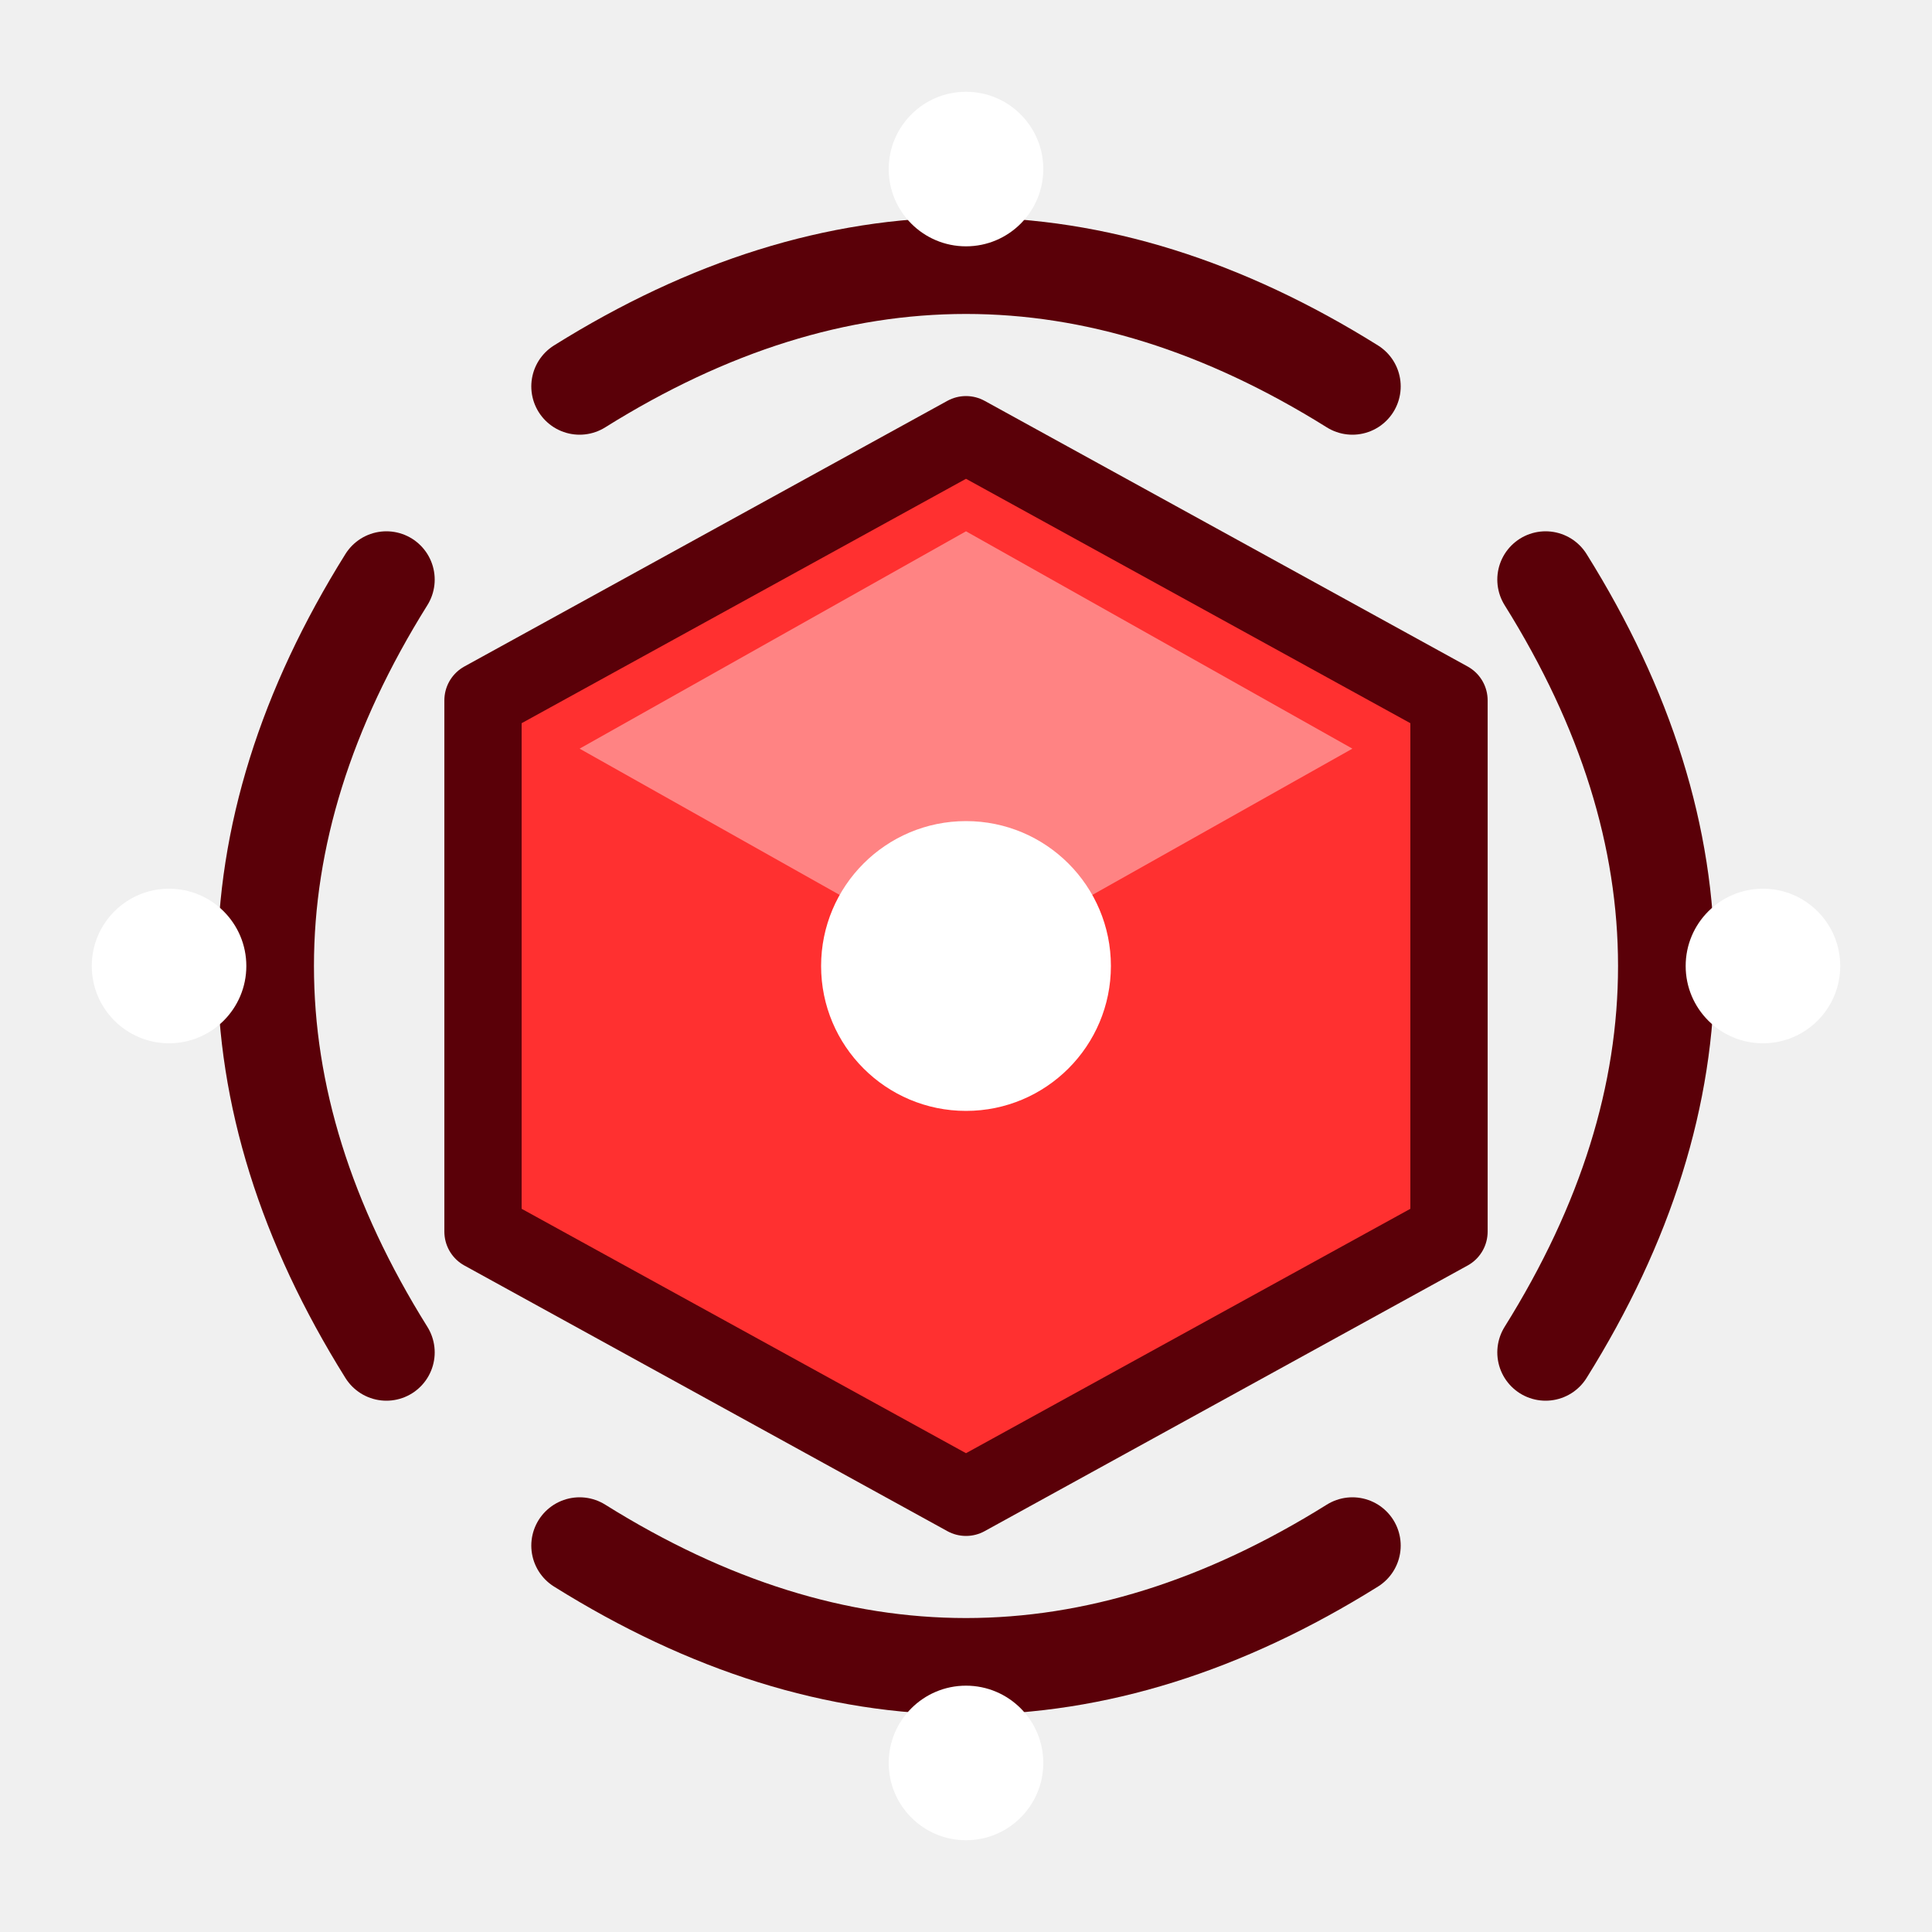
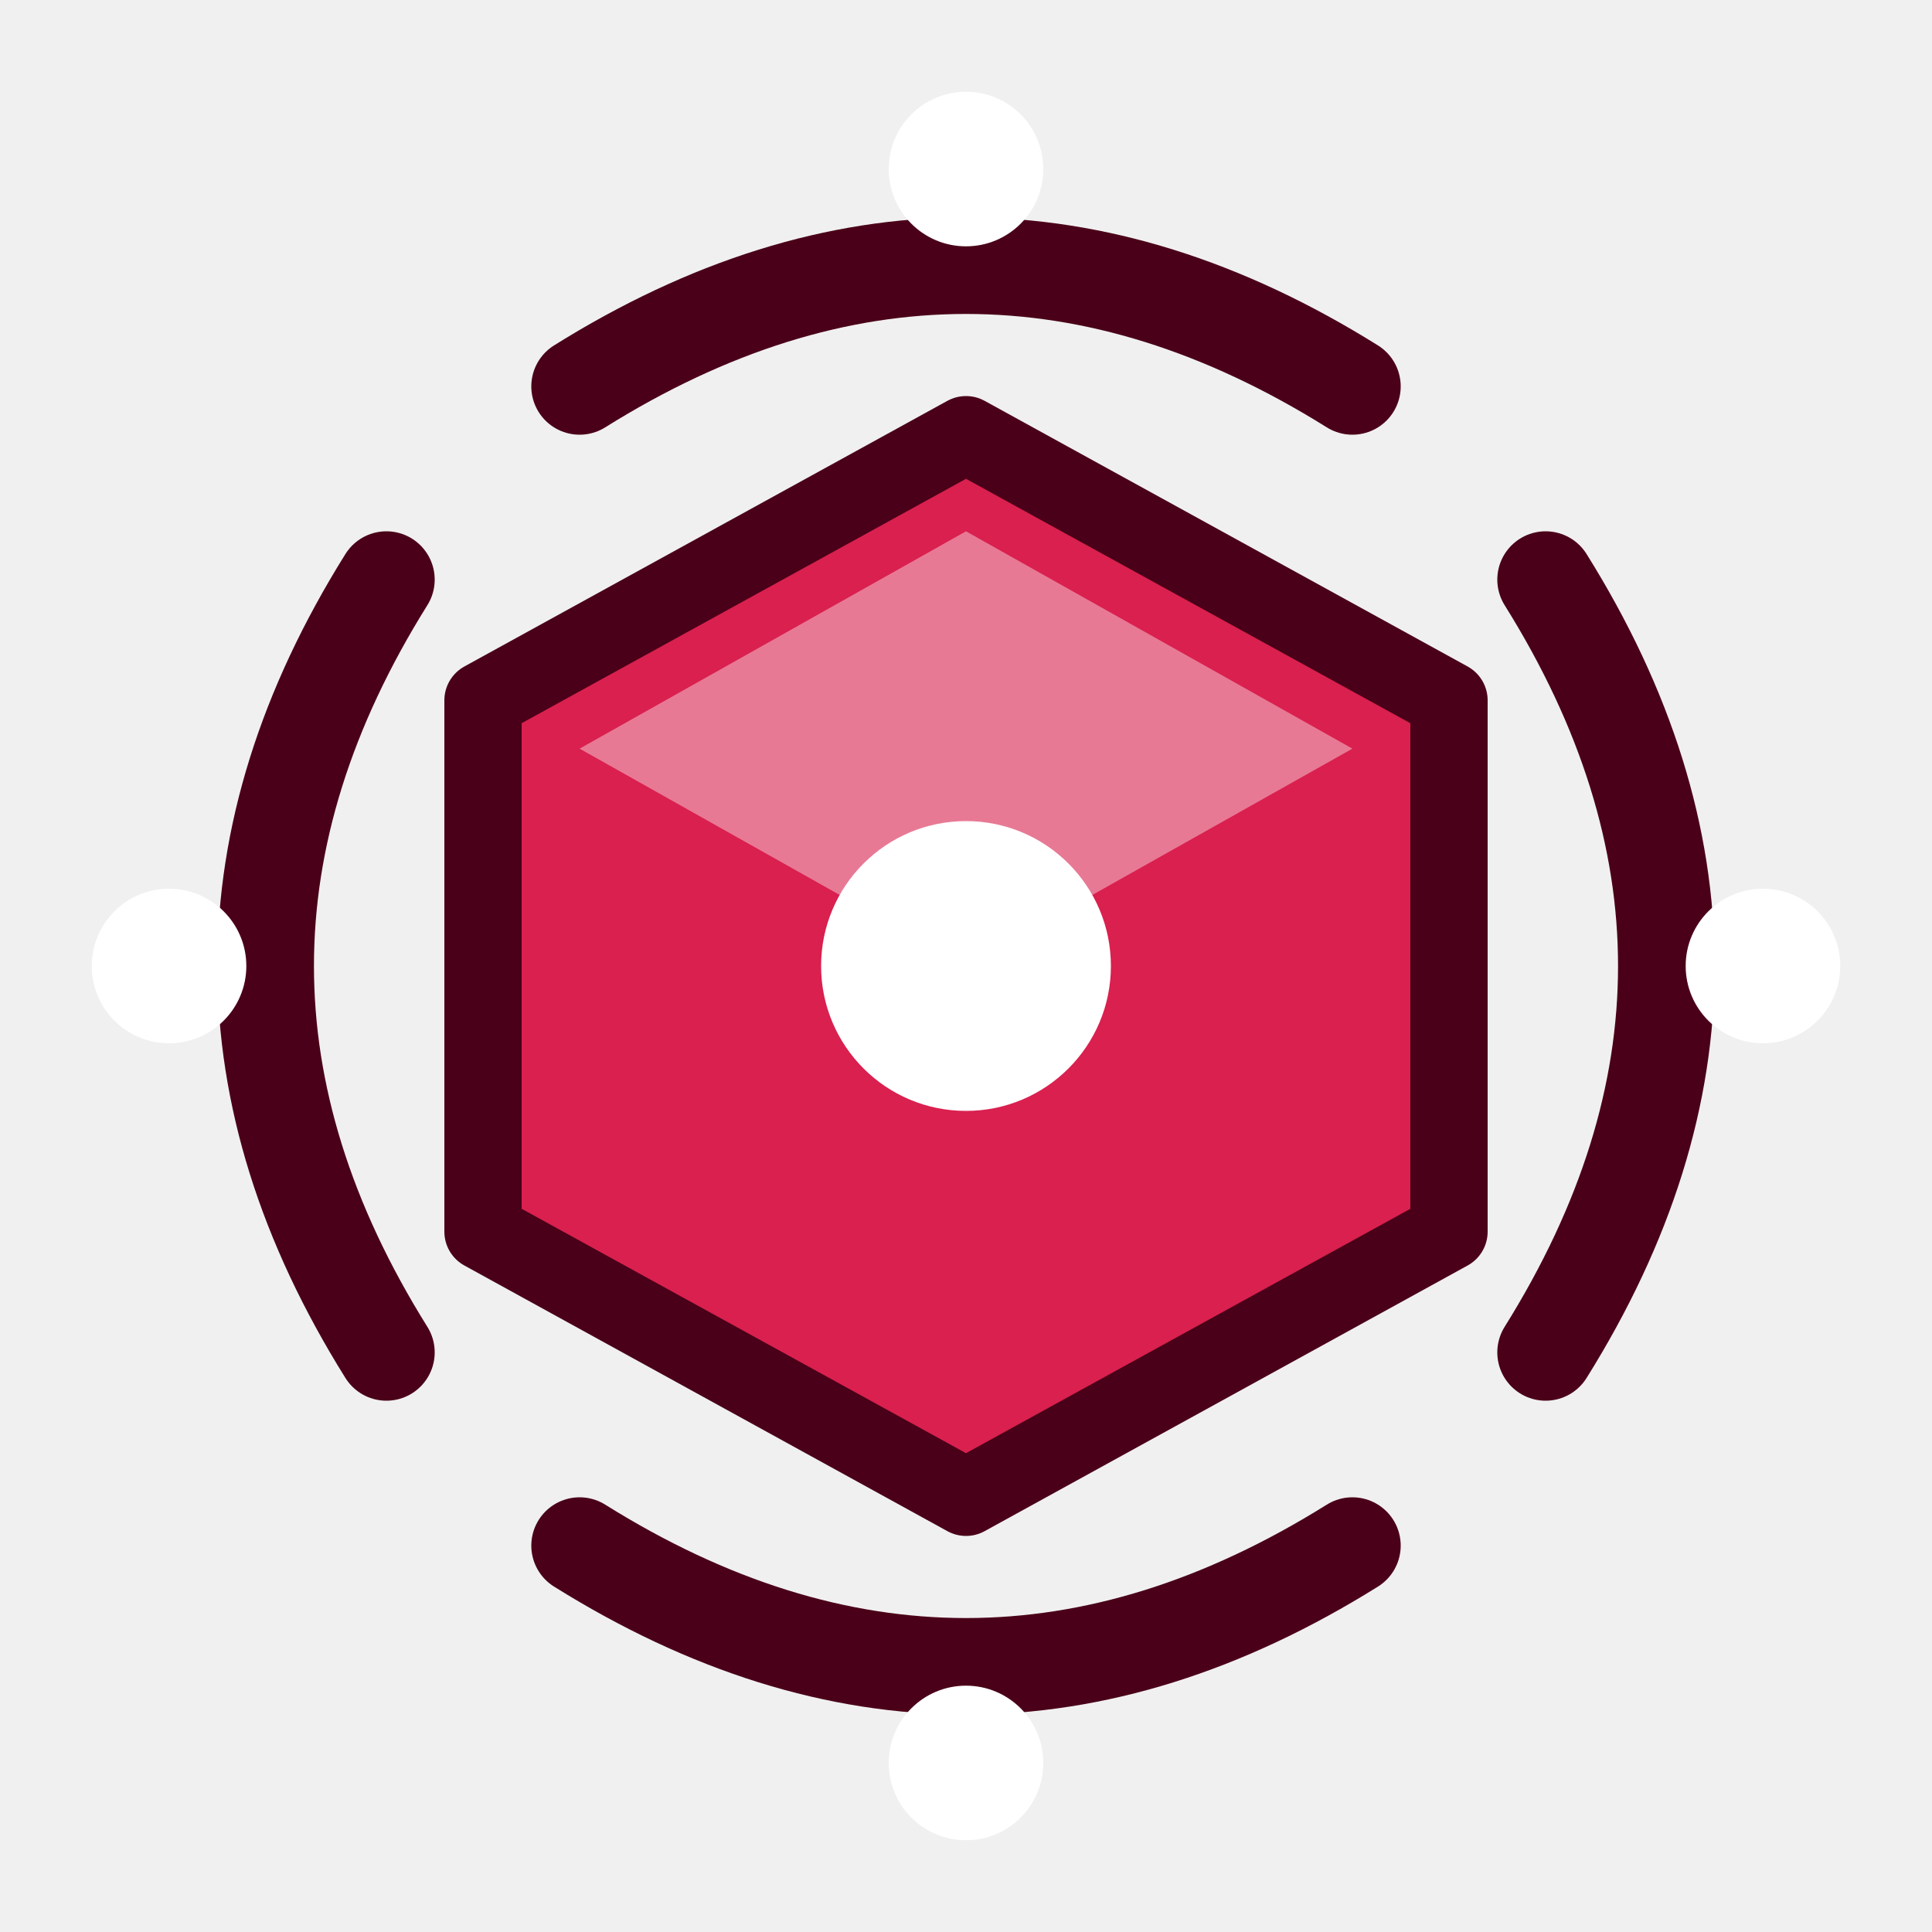
<svg xmlns="http://www.w3.org/2000/svg" viewBox="0 0 40 40" width="40" height="40" id="bug_AREA">
-   <g transform="rotate(0 20 20)" fill="none" stroke="#5a0008" stroke-width="2" stroke-linecap="round">
+   <g transform="rotate(0 20 20)" fill="none" stroke="#4a0018" stroke-width="2" stroke-linecap="round">
    <path d="M12 8 Q20 3 28 8" />
  </g>
-   <g transform="rotate(90 20 20)" fill="none" stroke="#5a0008" stroke-width="2" stroke-linecap="round">
+   <g transform="rotate(90 20 20)" fill="none" stroke="#4a0018" stroke-width="2" stroke-linecap="round">
    <path d="M12 8 Q20 3 28 8" />
  </g>
-   <g transform="rotate(180 20 20)" fill="none" stroke="#5a0008" stroke-width="2" stroke-linecap="round">
+   <g transform="rotate(180 20 20)" fill="none" stroke="#4a0018" stroke-width="2" stroke-linecap="round">
    <path d="M12 8 Q20 3 28 8" />
  </g>
-   <g transform="rotate(270 20 20)" fill="none" stroke="#5a0008" stroke-width="2" stroke-linecap="round">
+   <g transform="rotate(270 20 20)" fill="none" stroke="#4a0018" stroke-width="2" stroke-linecap="round">
    <path d="M12 8 Q20 3 28 8" />
  </g>
-   <g transform="rotate(0 20 20)" fill="none" stroke="#3a0008" stroke-width="1.2" stroke-linecap="round">
+   <g transform="rotate(0 20 20)" fill="none" stroke="#300010" stroke-width="1.2" stroke-linecap="round">
    <path d="M14.5 12 Q20 9 25.5 12" />
  </g>
-   <g transform="rotate(90 20 20)" fill="none" stroke="#3a0008" stroke-width="1.2" stroke-linecap="round">
+   <g transform="rotate(90 20 20)" fill="none" stroke="#300010" stroke-width="1.2" stroke-linecap="round">
    <path d="M14.5 12 Q20 9 25.5 12" />
  </g>
-   <g transform="rotate(180 20 20)" fill="none" stroke="#3a0008" stroke-width="1.2" stroke-linecap="round">
+   <g transform="rotate(180 20 20)" fill="none" stroke="#300010" stroke-width="1.2" stroke-linecap="round">
    <path d="M14.5 12 Q20 9 25.5 12" />
  </g>
-   <g transform="rotate(270 20 20)" fill="none" stroke="#3a0008" stroke-width="1.2" stroke-linecap="round">
+   <g transform="rotate(270 20 20)" fill="none" stroke="#300010" stroke-width="1.2" stroke-linecap="round">
    <path d="M14.5 12 Q20 9 25.5 12" />
  </g>
  <g transform="rotate(0 20 20)">
    <circle cx="20" cy="3.5" r="1.6" fill="#ffffff" />
  </g>
  <g transform="rotate(90 20 20)">
    <circle cx="20" cy="3.5" r="1.6" fill="#ffffff" />
  </g>
  <g transform="rotate(180 20 20)">
    <circle cx="20" cy="3.5" r="1.6" fill="#ffffff" />
  </g>
  <g transform="rotate(270 20 20)">
    <circle cx="20" cy="3.5" r="1.6" fill="#ffffff" />
  </g>
-   <polygon points="20,9 30,14.5 30,25.5 20,31 10,25.5 10,14.5" fill="#ff3030" stroke="#5a0008" stroke-width="1.6" stroke-linejoin="round" />
+   <polygon points="20,9 30,14.5 30,25.5 20,31 10,25.5 10,14.5" fill="#d9204f" stroke="#4a0018" stroke-width="1.6" stroke-linejoin="round" />
  <polygon points="20,11 28,15.5 20,20 12,15.5" fill="rgba(255,255,255,.4)" />
  <circle cx="20" cy="20" r="3" fill="#ffffff" />
</svg>
